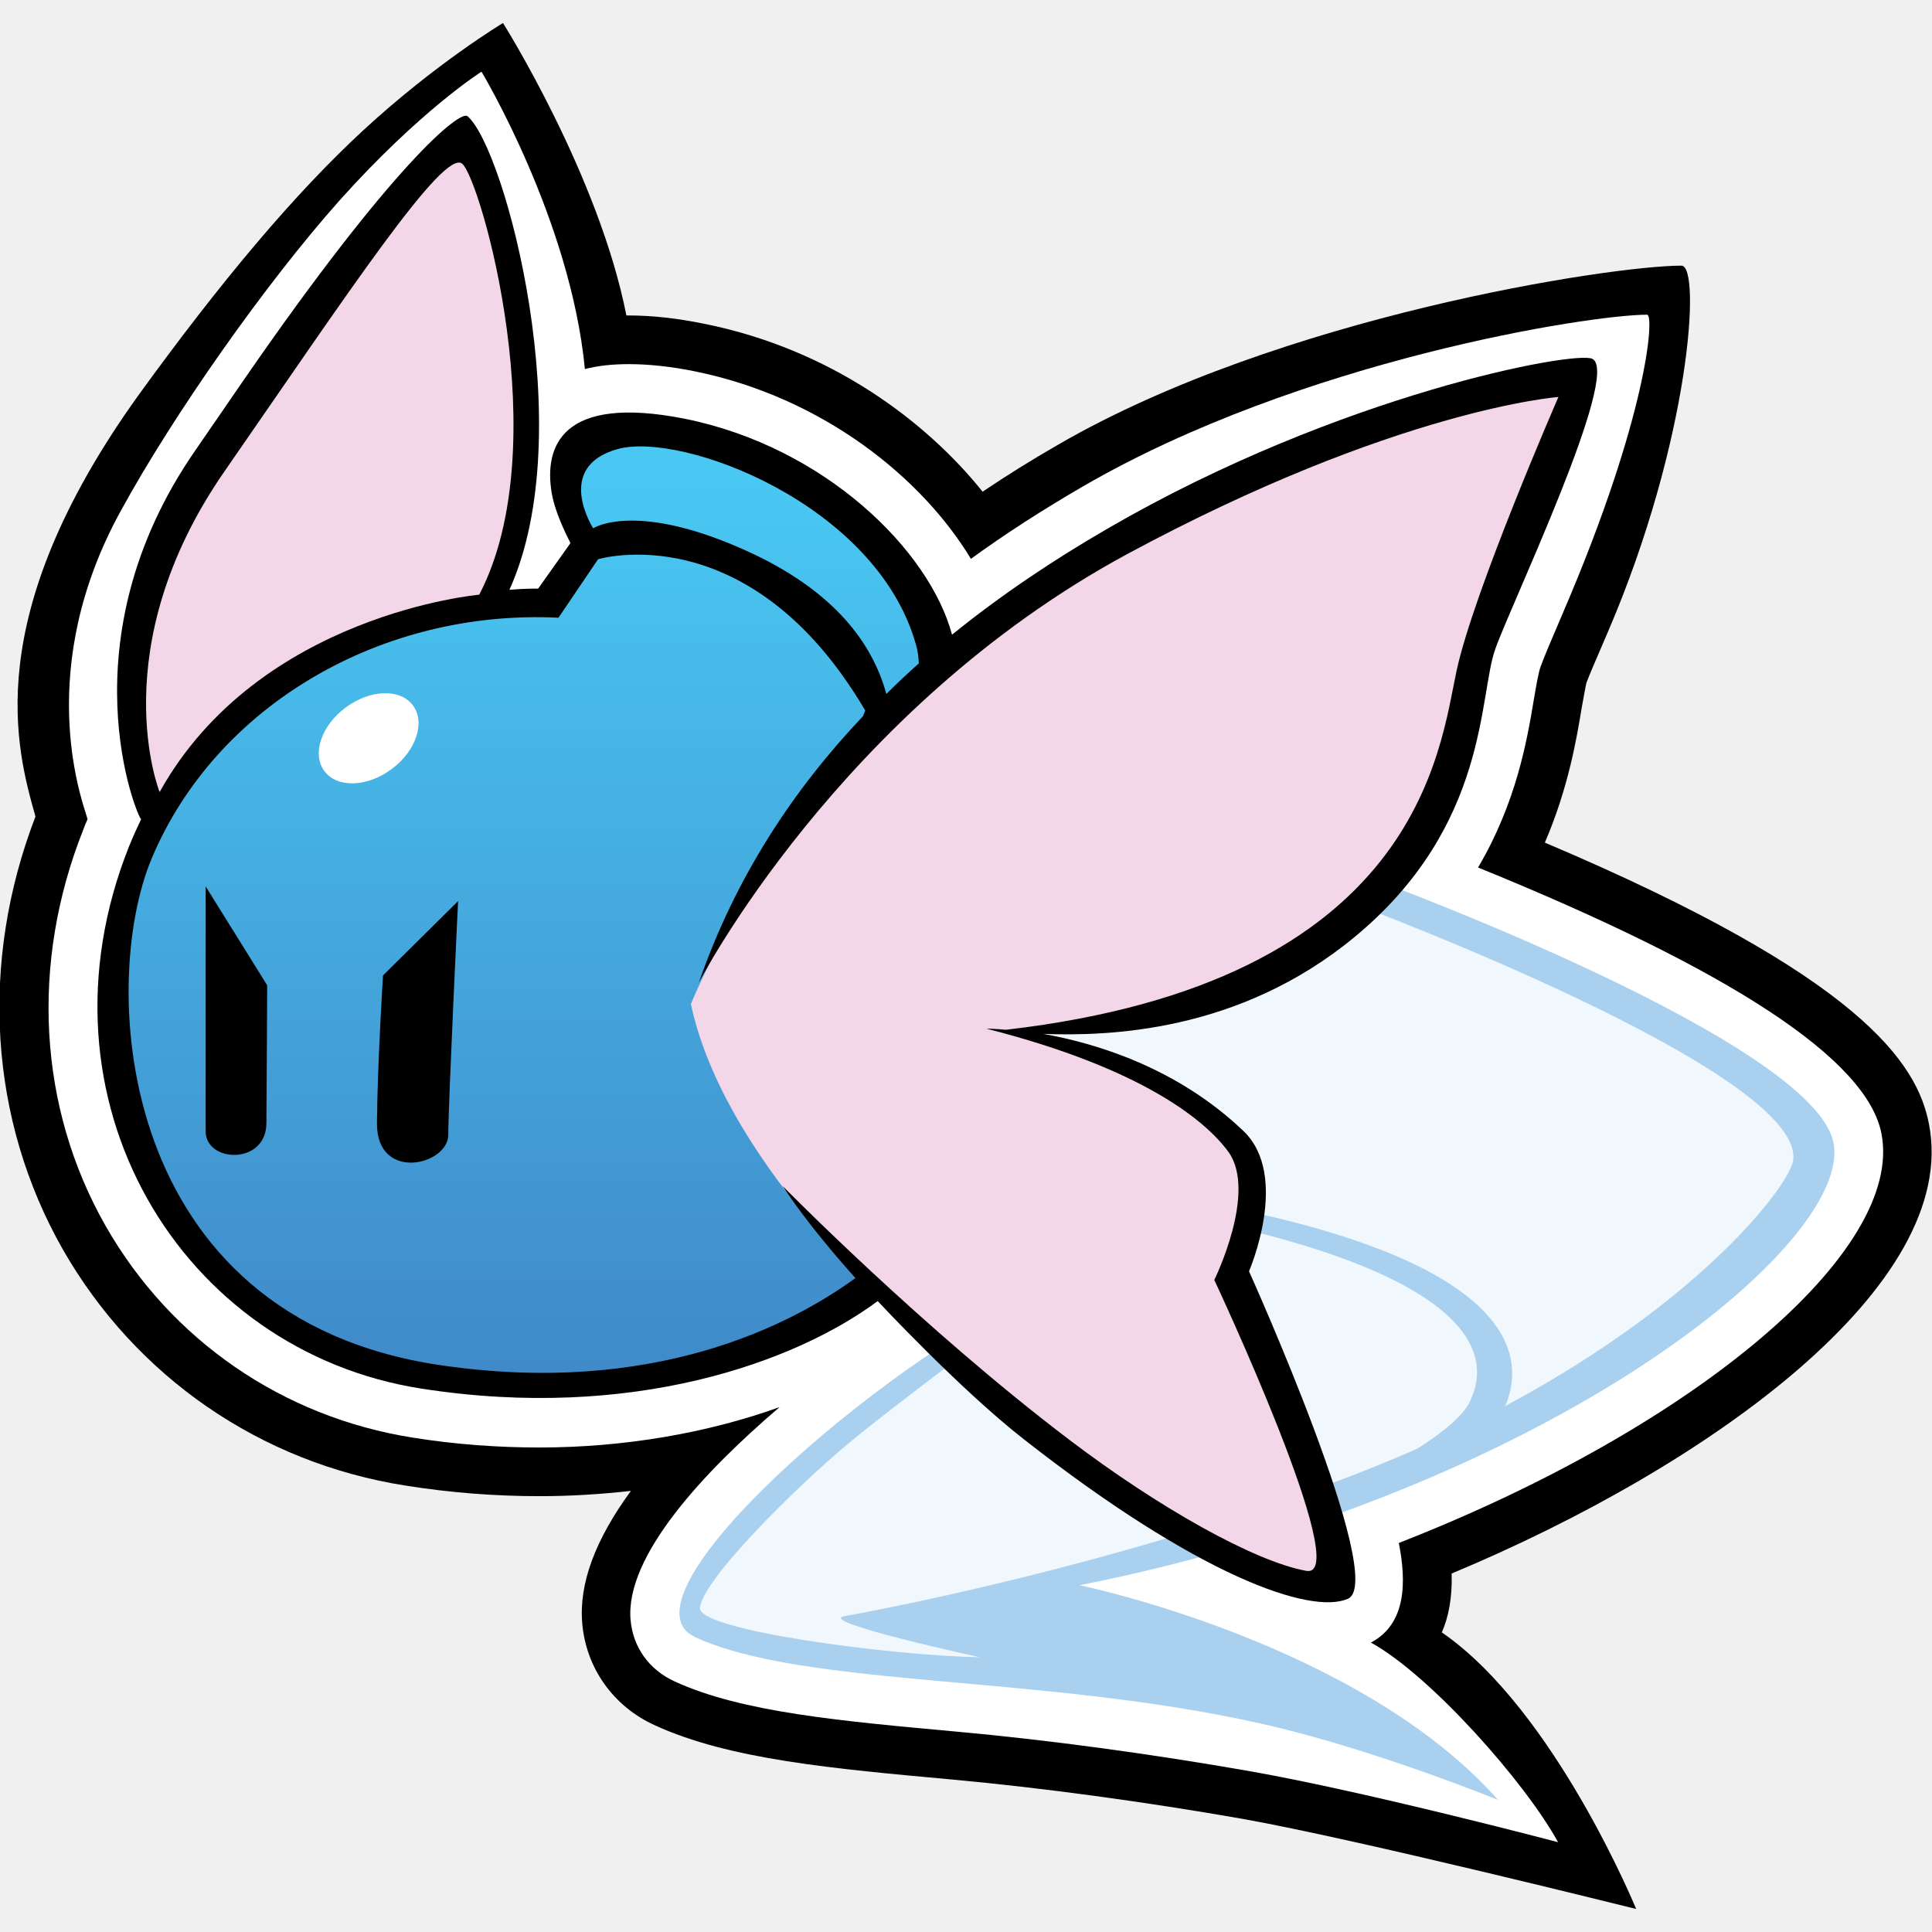
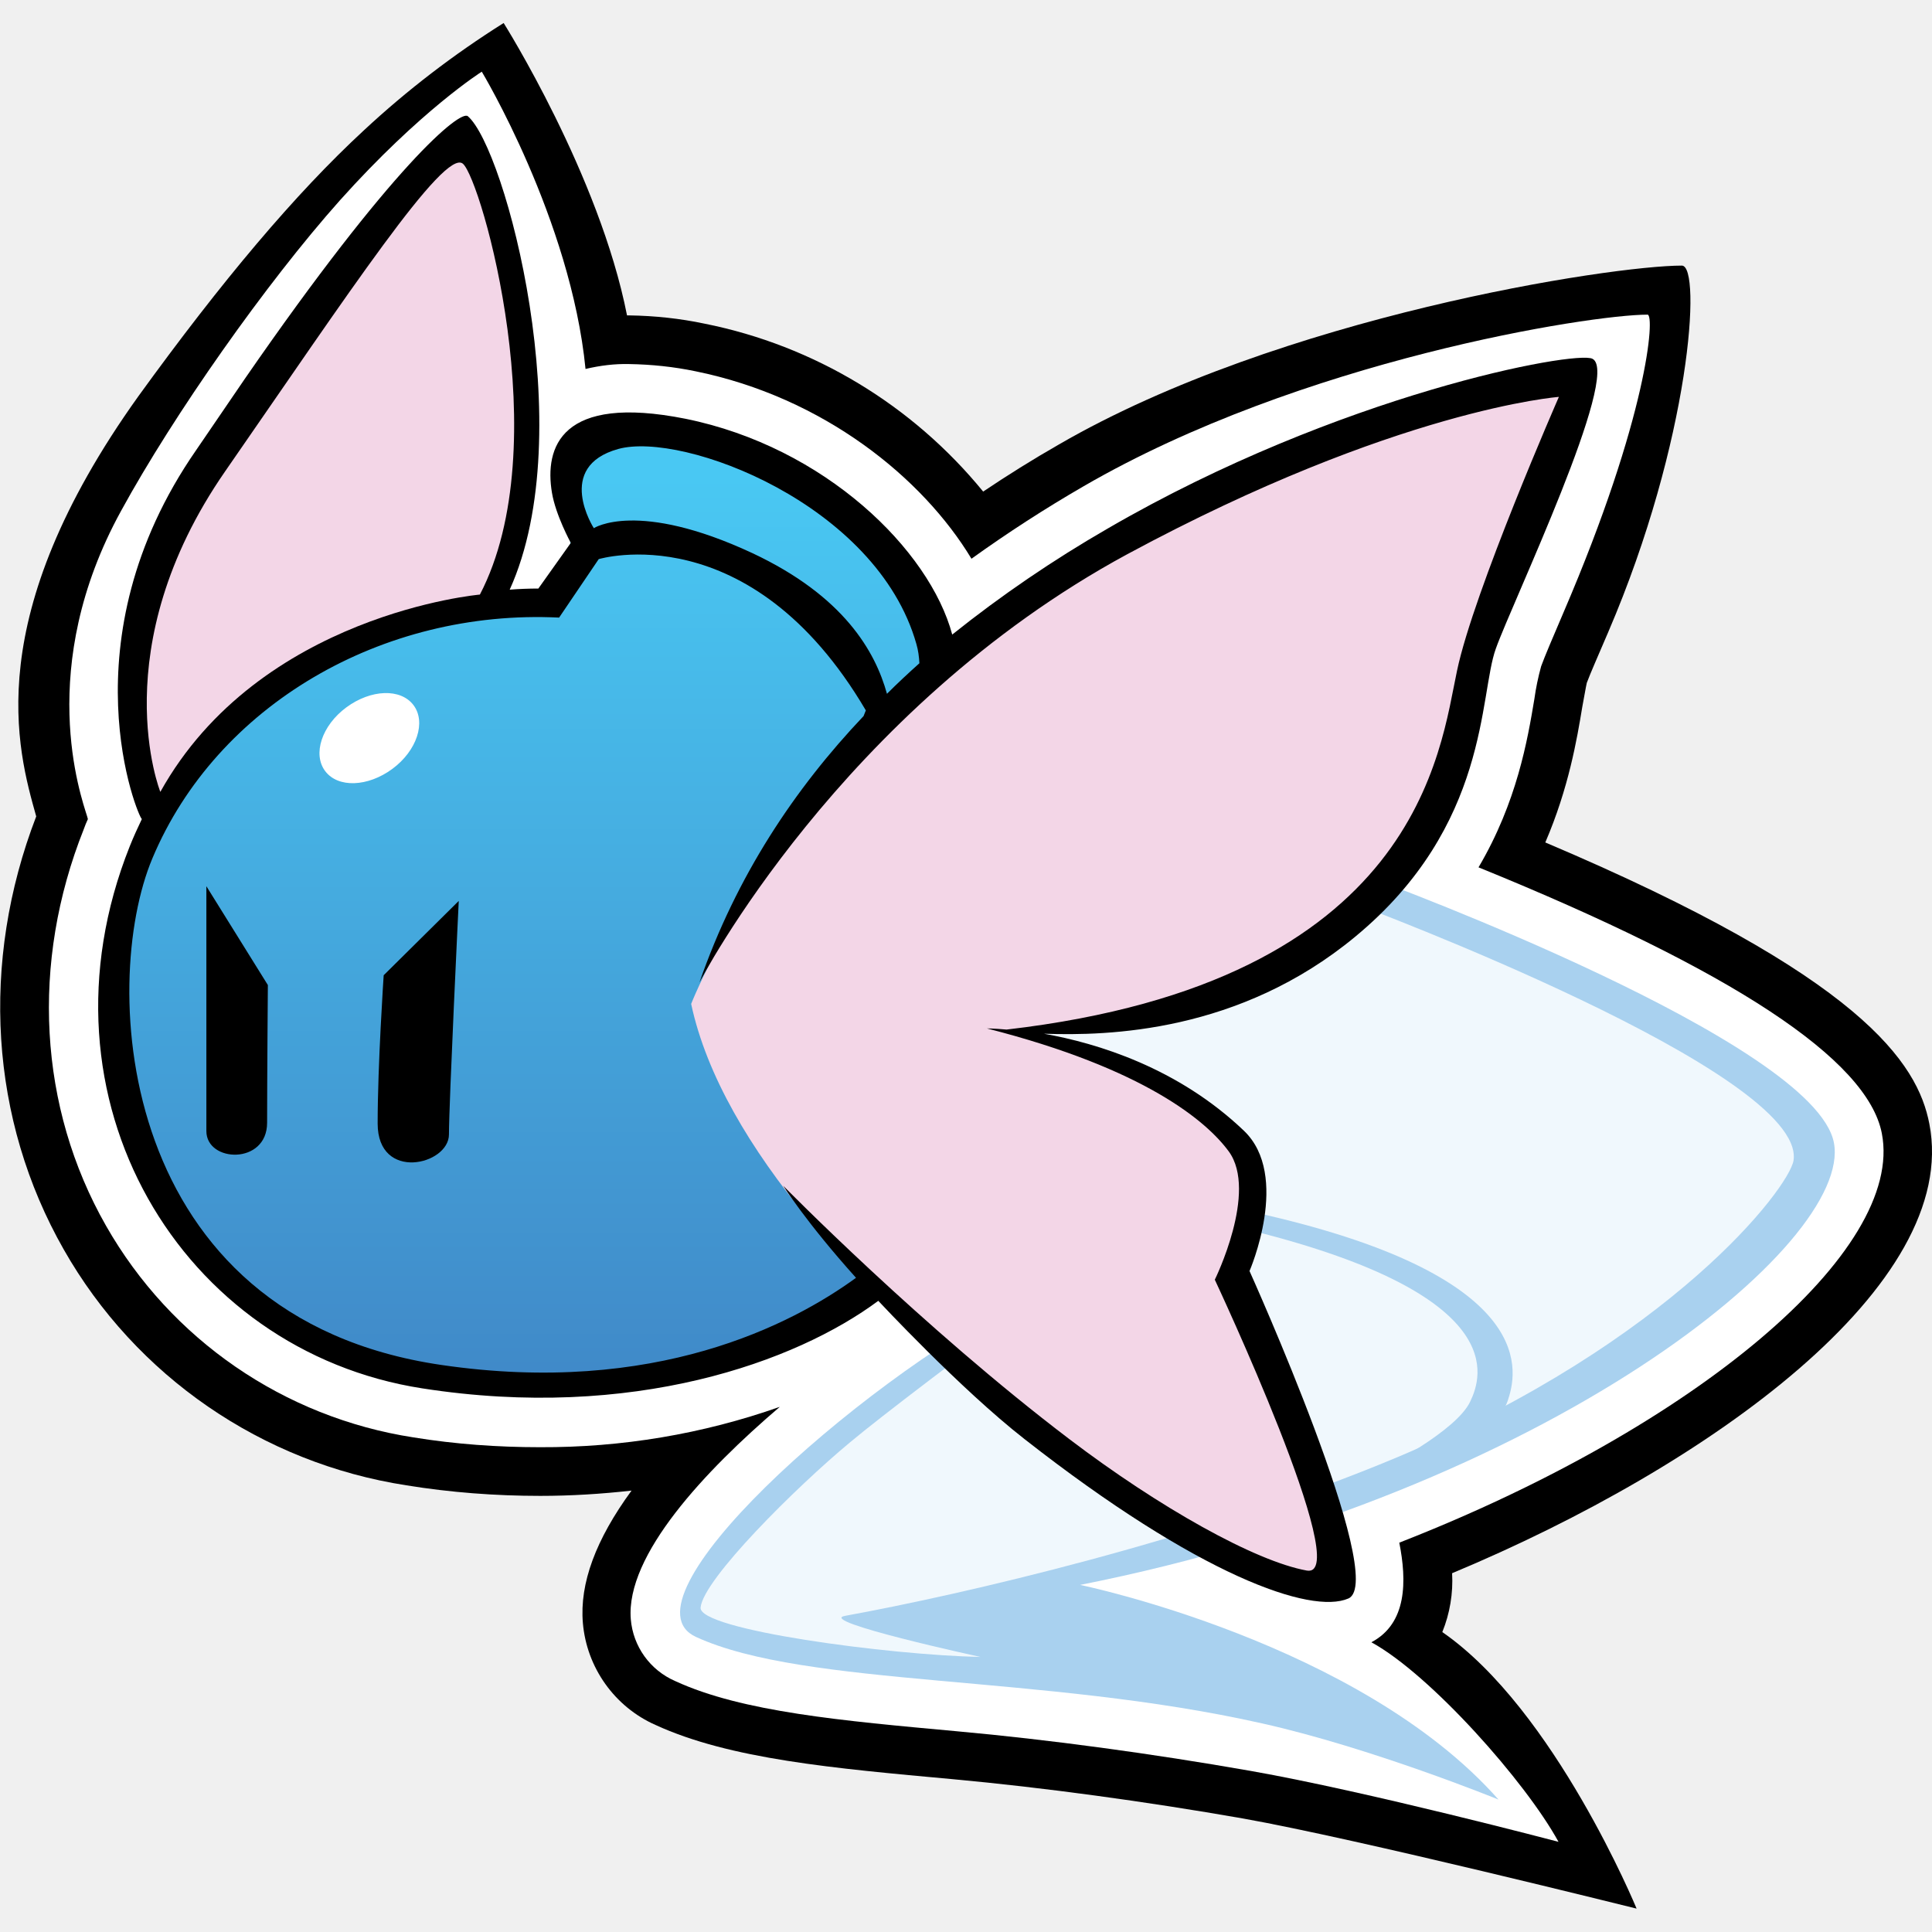
- <svg xmlns="http://www.w3.org/2000/svg" version="1.1" id="Layer_1" x="0px" y="0px" viewBox="0 0 512 512" style="enable-background:new 0 0 512 512;" xml:space="preserve">
-   <style type="text/css">
- 	.st0{fill:#FFFFFF;}
- 	.st1{fill:#A9D1EF;}
- 	.st2{fill:#F0F8FD;}
- 	.st3{fill:url(#SVGID_1_);}
- 	.st4{fill:#F3D6E7;}
- </style>
-   <g>
-     <path d="M433.6,505.9c-0.5-0.1-74-18.5-104.4-23.9c-25.7-4.5-52.9-8.2-76.8-10.4c-31.7-2.9-59.1-5.3-78.9-14.4   c-11-5-18.2-15.2-19.2-27c-0.9-10.5,3.4-22.1,12.9-35.1c-8,0.9-16.1,1.4-24.2,1.4c-11.7,0-23.6-0.9-35.5-2.8   c-38.4-6-71.5-28.8-90.8-62.5c-19.6-34.4-22.2-76.1-7.3-114.8c-5-17.8-15-52.6,27.1-111.4C58.5,74.6,78,51.4,96.3,34.5   c19.3-17.8,37-28.4,37-28.4c0,0,25.4,40.3,32.7,77.5c0.2,0,0.4,0,0.6,0c6,0,12.7,0.7,20,2.2c33.5,6.7,58.8,25.8,73.8,44.5   c6.4-4.3,13.1-8.5,20.1-12.5c58.7-34,146.4-47.4,165.1-47.4c5.3,0,2.3,46.3-19.5,97.1c-2.4,5.6-4.9,11.3-5.7,13.5   c-0.2,0.8-0.8,4.3-1.2,6.4c-1.4,8.5-3.6,21.5-9.8,35.9c84,35.6,98.7,58.5,101.8,74.6c8.3,42.7-58.2,90.6-126.5,119.1   c0.2,6.3-0.8,11.5-2.6,15.6C412,453.2,433.6,505.9,433.6,505.9z" />
-     <path class="st0" d="M498.6,300.4c-3.8-19.6-39.7-43.2-106.9-70.5c10.2-17.3,13-33.8,14.8-44.6c0.6-3.5,1.2-7.1,1.8-8.7   c0.9-2.5,3.2-7.9,5.9-14.2c22.4-52.1,24.3-79,22.3-79c-15.2,0-91.7,12-149.5,45.5c-10.5,6.1-20.5,12.5-29.7,19.2   c-12.9-21.4-39.2-42.8-73.2-49.7c-6.4-1.3-12.3-1.9-17.5-1.9c-4.2,0-8.1,0.4-11.6,1.3C151.2,58.2,127.6,19,127.6,19   S111.4,29.2,90,53.1c-19.6,22-44,56.7-58,82.3c-22.8,41.5-10.7,75.5-9,81c0.1,0.2,0.1,0.4,0.2,0.7c-0.4,0.9-0.8,1.8-1.1,2.7   c-14.1,35.4-12,73.7,5.9,105.1c17.3,30.3,47,50.7,81.5,56.1c11.2,1.8,22.5,2.6,33.5,2.6c22.3,0,44.4-3.8,63.6-10.7   c-19.8,16.9-40.9,39.3-39.5,56.3c0.6,7.3,4.9,13.3,11.7,16.4c17.8,8.2,44.2,10.5,74.7,13.3c24.3,2.2,51.6,5.9,77.8,10.5   c31.2,5.5,81.6,18.8,81.6,18.8c-8.7-15.9-33.9-44.3-49.6-52.9c9.5-5,9.4-16.3,7.4-26.4C449.3,378.2,504.7,331.6,498.6,300.4z" />
-     <g>
-       <path class="st1" d="M365.3,233.5c0,0,115.5,42.6,120.6,69.4c5.2,26.8-75.7,92.6-199.8,117.2c0,0,74,15.2,110.9,56.9    c0,0-33.6-13.7-62.7-20.2c-58.2-13.1-120.8-9.5-150-22.9c-21.2-9.7,41.7-66.5,85.8-89.4c44.1-22.9,3.8-70.7,3.8-70.7    s41.6-7.6,54-13.3C340.4,254.7,365.3,233.5,365.3,233.5z" />
-       <path class="st2" d="M475.2,307.6c3.5-23.4-115.9-67.9-115.9-67.9s-16.4,13.4-33.4,21.4c-17,8-52.4,13-52.4,13s26,8.7,42.2,17.9    c5.7,3.3,9.6,8.1,12.2,13.1c-14.6,10.7-85.6,62.8-102.9,77.3c-14.2,11.8-38.8,36.2-39.5,43.7c-0.6,5.9,50,12.6,74.2,13.1    c0,0-43.8-9.5-35.9-10.9c30.3-5.5,94.1-20.1,146.5-42.1C443.1,355.5,474.1,314.9,475.2,307.6z" />
-       <g>
-         <path class="st1" d="M334.7,321.9l-2.7,4.4c68,17.1,60.7,38.5,57.5,45.2c-3.6,7.6-21.6,17.3-32.4,22.6c0,0,37.4-9,42.3-22.7     C401.8,364.4,408.8,338.9,334.7,321.9z" />
-       </g>
-       <g>
-         <linearGradient id="SVGID_1_" gradientUnits="userSpaceOnUse" x1="138.053" y1="387.702" x2="138.053" y2="13.567" gradientTransform="matrix(1 0 0 -1 0 514)">
-           <stop offset="0" style="stop-color:#49C8F3" />
-           <stop offset="1" style="stop-color:#3B66B0" />
-         </linearGradient>
-         <path class="st3" d="M235.3,204.5l-1.6-12.9l11.8-4.7l3.9-19.4L231.4,142c0,0-60.1-46.4-78.4-20.2c0,0-2.6,15-1.8,26     c0.8,11-9.2,11.3-9.2,11.3s-93.7,7.1-112.8,90.2c-19.1,83.2,74.7,123,124.1,117.5c58.8-6.6,92.6-38.3,92.6-38.3L235.3,204.5z" />
-         <path d="M101.5,258.5l19.9-19.7c0,0-2.6,53.8-2.6,61.9c0,8.1-18.9,12.6-18.9-2.9C100,282.4,101.5,258.5,101.5,258.5z" />
-         <path d="M70.8,261.1l-16.3-26.2c0,0,0,56.5,0,64.9c0,8.4,16.1,9,16.1-2.2C70.7,286.2,70.8,261.1,70.8,261.1z" />
-         <path class="st0" d="M109.4,186.9c3.4,4.5,0.9,12.1-5.6,16.9c-6.4,4.8-14.4,5.1-17.8,0.6c-3.4-4.5-0.9-12.1,5.6-16.9     C98.1,182.7,106,182.4,109.4,186.9z" />
-         <path class="st4" d="M183.1,266.1c0,0,43.6-112,170-144.6c0,0,57.5-23.3,62.8-19.4c5.3,3.9-27.6,75.3-27.6,75.3     s-1.7,88.4-120.9,95.8c0,0,69.2,20.2,64.8,43.5c-4.5,23.3-8.7,22-8.7,22s41.9,78.2,27.6,83.2C336.9,427,199.3,341.9,183.1,266.1z     " />
-         <path d="M422,95.1c-4.4-2.3-67,9.3-128.5,45c-14,8.1-28,17.4-41.2,28.1c-6-22.4-33.7-49.7-70.7-57.2     c-33.1-6.6-37.4,7.6-35.4,19.6c1,6,5,13.3,5,13.3l-8.6,12.1c0,0-2.8-0.1-7.6,0.3c19-41.9-1.2-117.1-11.1-125.5     c-2-1.7-19.8,12.7-59.1,69.6l-13,18.9c-35.1,50.6-15.3,97.5-14.4,97.8c-1.1,2.3-2.2,4.7-3.2,7.2     c-26.8,67.2,13.8,133.8,77.5,143.7c55.8,8.7,99.1-7,120.9-23.2c0,0,21.8,23.4,38.7,36.6c46.3,36.3,76,46.6,85.9,42.3     c10.8-4.7-26.2-86.8-26.2-86.8s11-25.3-1.5-37.2c-17.5-16.7-38.9-23.2-53-25.7c17,0.6,51.8-0.3,82.5-25.7     c35.7-29.5,32.8-64.1,37.3-76.4C400.6,159.8,429.6,99,422,95.1z M163.7,119c17.1-4.7,68.5,14.6,79,51.7c0.6,2,0.7,3.6,0.8,5.1     c-2.9,2.6-5.8,5.3-8.6,8.1c-3.1-11.2-11.4-25.9-35.7-37.3c-30.5-14.2-42-6.6-42-6.6S146.7,123.7,163.7,119z M386,177.8     c-4.5,20.9-9.9,82.4-119.4,95.1c-3.3-0.3-5.2-0.3-5.2-0.3c42,10.7,58.3,24.7,64.1,32.6c7.8,10.7-3.7,34-3.7,34     s37.2,79.3,24.4,77.1c-13.8-2.5-39.2-16.8-62.9-34.8c-39-29.6-75.9-67.2-75.9-67.2s6,9.6,19.3,24.4     c-16.9,12.3-53.3,31.4-109.9,23.1c-86.2-12.6-90.7-100.8-76.6-134.3c17-40.5,60.9-66.1,107.8-63.8l10.5-15.5     c0,0,40.1-12.1,70.8,40.1l-0.6,1.5c-18.3,19.3-33.7,42.4-43.5,70.6c0,0,37.3-72.3,113.4-113.5c71.4-38.5,114.4-41.7,114.4-41.7     S390.5,156.8,386,177.8z" />
-         <path class="st4" d="M42.3,209.9c0,0-15.3-38.1,17.2-85c32.5-46.9,58.1-85.7,63-81.5s25.1,74.7,4.5,114.2     C127,157.6,68.6,162.7,42.3,209.9z" />
-       </g>
-     </g>
-   </g>
+ <svg xmlns="http://www.w3.org/2000/svg" version="1.1" id="圖層_1" x="0px" y="0px" viewBox="0 0 512.1 512" style="enable-background:new 0 0 512.1 512;" xml:space="preserve">
+   <path d="M433.8,505.9c-0.5-0.1-74-18.5-104.4-23.9c-25.7-4.5-52.9-8.2-76.8-10.4c-31.7-2.9-59.1-5.3-78.9-14.4  c-10.8-4.8-18.2-15.2-19.2-27c-0.9-10.5,3.4-22.1,12.9-35.1c-8,0.9-16.1,1.4-24.2,1.4c-11.9,0-23.8-0.9-35.5-2.8  c-38.2-5.9-71.7-28.9-90.8-62.5c-19.6-34.4-22.2-76.1-7.3-114.8c-5-17.8-15-52.6,27.1-111.4c22-30.4,41.5-53.6,59.8-70.5  c11.4-10.6,23.8-20.1,37-28.4c0,0,25.4,40.3,32.7,77.5h0.6c6.7,0.1,13.4,0.8,20,2.2c29,5.8,55.1,21.6,73.8,44.5  c6.4-4.3,13.1-8.5,20.1-12.5c58.7-34,146.4-47.4,165.1-47.4c5.3,0,2.3,46.3-19.5,97.1c-2.4,5.6-4.9,11.3-5.7,13.5  c-0.2,0.8-0.8,4.3-1.2,6.4c-1.4,8.5-3.6,21.5-9.8,35.9c84,35.6,98.7,58.5,101.8,74.6c8.3,42.7-58.2,90.6-126.5,119.1  c0.3,5.3-0.6,10.7-2.6,15.6C412.1,453.2,433.8,505.9,433.8,505.9z" />
+   <path style="fill:#FFFFFF;" d="M498.8,300.4c-3.8-19.6-39.7-43.2-106.9-70.5c10.2-17.3,13-33.8,14.8-44.6c0.4-2.9,1-5.8,1.8-8.7  c0.9-2.5,3.2-7.9,5.9-14.2c22.4-52.1,24.3-79,22.3-79c-15.2,0-91.7,12-149.5,45.5c-10.2,5.9-20.1,12.3-29.7,19.2  c-12.9-21.4-39.2-42.8-73.2-49.7c-5.8-1.2-11.6-1.8-17.5-1.9c-3.9-0.1-7.8,0.4-11.6,1.3C151.3,58.2,127.7,19,127.7,19  s-16.2,10.2-37.6,34.1c-19.6,22-44,56.7-58,82.3c-22.8,41.5-10.7,75.5-9,81c0.1,0.2,0.1,0.5,0.2,0.7c-0.4,0.9-0.8,1.8-1.1,2.7  c-14.1,35.4-12,73.7,5.9,105.1c17.2,30.2,47.2,50.8,81.5,56.1c11.1,1.8,22.3,2.6,33.5,2.6c21.7,0.1,43.2-3.5,63.6-10.7  c-19.8,16.9-40.9,39.3-39.5,56.3c0.6,7.2,5.1,13.5,11.8,16.4c17.8,8.2,44.2,10.5,74.7,13.3c24.3,2.2,51.6,5.9,77.8,10.5  c31.2,5.5,81.6,18.8,81.6,18.8c-8.7-15.9-33.9-44.3-49.6-52.9c9.5-5,9.4-16.3,7.4-26.4C449.5,378.2,504.9,331.6,498.8,300.4z" />
+   <path style="fill:#A9D1EF;" d="M365.5,233.5c0,0,115.5,42.6,120.6,69.4s-75.7,92.6-199.8,117.2c0,0,74,15.2,110.9,56.9  c0,0-33.6-13.7-62.7-20.2c-58.2-13.1-120.8-9.5-150-22.9c-21.2-9.7,41.7-66.5,85.8-89.4s3.8-70.7,3.8-70.7s41.6-7.6,54-13.3  C340.4,254.8,365.5,233.5,365.5,233.5z" />
+   <path style="fill:#F0F8FD;" d="M475.4,307.6c3.5-23.4-115.9-67.9-115.9-67.9s-16.4,13.4-33.4,21.4s-52.4,13-52.4,13  s26,8.7,42.2,17.9c5.2,3.1,9.5,7.7,12.2,13.1c-14.6,10.7-85.6,62.8-102.9,77.3c-14.2,11.8-38.8,36.2-39.5,43.7  c-0.6,5.9,50,12.6,74.2,13.1c0,0-43.8-9.5-35.9-10.9c30.3-5.5,94.1-20.1,146.5-42.1C443.2,355.5,474.2,314.9,475.4,307.6z" />
+   <path style="fill:#A9D1EF;" d="M334.9,321.9l-2.7,4.4c68,17.1,60.7,38.5,57.5,45.2c-3.6,7.6-21.6,17.3-32.4,22.6  c0,0,37.4-9,42.3-22.7C402,364.4,409,338.9,334.9,321.9z" />
+   <linearGradient id="SVGID_1_" gradientUnits="userSpaceOnUse" x1="138.186" y1="-598.1" x2="138.186" y2="-972.23" gradientTransform="matrix(1 0 0 -1 0 -471.8)">
+     <stop offset="0" style="stop-color:#49C8F3" />
+     <stop offset="1" style="stop-color:#3B66B0" />
+   </linearGradient>
+   <path style="fill:url(#SVGID_1_);" d="M235.4,204.5l-1.6-12.9l11.8-4.7l3.9-19.4l-18-25.5c0,0-60.1-46.4-78.4-20.2  c0,0-2.6,15-1.8,26s-9.2,11.3-9.2,11.3s-93.7,7.1-112.8,90.2s74.7,123,124.1,117.5c58.8-6.6,92.6-38.3,92.6-38.3L235.4,204.5z" />
+   <path d="M101.7,258.5l19.9-19.7c0,0-2.6,53.8-2.6,61.9s-18.9,12.6-18.9-2.9S101.7,258.5,101.7,258.5z" />
+   <path d="M71,261.1l-16.3-26.2v64.9c0,8.4,16.1,9,16.1-2.2C70.8,286.2,71,261.1,71,261.1z" />
+   <path style="fill:#FFFFFF;" d="M109.6,186.9c3.4,4.5,0.9,12.1-5.6,16.9s-14.4,5.1-17.8,0.6s-0.9-12.1,5.6-16.9  S106.2,182.4,109.6,186.9z" />
+   <path style="fill:#F3D6E7;" d="M183.2,266.1c0,0,43.6-112,170-144.6c0,0,57.5-23.3,62.8-19.4s-27.6,75.3-27.6,75.3  s-1.7,88.4-120.9,95.8c0,0,69.2,20.2,64.8,43.5s-8.7,22-8.7,22s41.9,78.2,27.6,83.2S199.4,341.9,183.2,266.1z" />
+   <path d="M422.1,95.1c-4.4-2.3-67,9.3-128.5,45c-14.4,8.3-28.2,17.7-41.2,28.1c-6-22.4-33.7-49.7-70.7-57.2  c-33.1-6.6-37.4,7.6-35.4,19.6c1,6,5,13.3,5,13.3l-8.6,12.1c-2.5,0-5.1,0.1-7.6,0.3c19-41.9-1.2-117.1-11.1-125.5  c-2-1.7-19.8,12.7-59.1,69.6L52,119.3c-35.1,50.6-15.3,97.5-14.4,97.8c-1.1,2.3-2.2,4.7-3.2,7.2C7.6,291.5,48.2,358.1,111.9,368  c55.8,8.7,99.1-7,120.9-23.2c0,0,21.8,23.4,38.7,36.6c46.3,36.3,76,46.6,85.9,42.3c10.8-4.7-26.2-86.8-26.2-86.8s11-25.3-1.5-37.2  c-17.5-16.7-38.9-23.2-53-25.7c17,0.6,51.8-0.3,82.5-25.7c35.7-29.5,32.8-64.1,37.3-76.4C400.8,159.8,429.8,99,422.1,95.1z   M163.9,119c17.1-4.7,68.5,14.6,79,51.7c0.5,1.7,0.7,3.4,0.8,5.1c-2.9,2.6-5.8,5.3-8.6,8.1c-3.1-11.2-11.4-25.9-35.7-37.3  c-30.5-14.2-42-6.6-42-6.6S146.9,123.7,163.9,119z M386.2,177.8c-4.5,20.9-9.9,82.4-119.4,95.1c-3.3-0.3-5.2-0.3-5.2-0.3  c42,10.7,58.3,24.7,64.1,32.6c7.8,10.7-3.7,34-3.7,34s37.2,79.3,24.4,77.1c-13.8-2.5-39.2-16.8-62.9-34.8  c-39-29.6-75.9-67.2-75.9-67.2s6,9.6,19.3,24.4C210,351,173.6,370.1,117,361.8C30.8,349.2,26.3,261,40.4,227.5  c17-40.5,60.9-66.1,107.8-63.8l10.5-15.5c0,0,40.1-12.1,70.8,40.1l-0.6,1.5c-18.3,19.3-33.7,42.4-43.5,70.6  c0,0,37.3-72.3,113.4-113.5c71.4-38.5,114.4-41.7,114.4-41.7S390.6,156.8,386.2,177.8L386.2,177.8z" />
+   <path style="fill:#F3D6E7;" d="M42.5,209.9c0,0-15.3-38.1,17.2-85s58.1-85.7,63-81.5s25.1,74.7,4.5,114.2  C127.2,157.6,68.8,162.7,42.5,209.9z" />
</svg>
